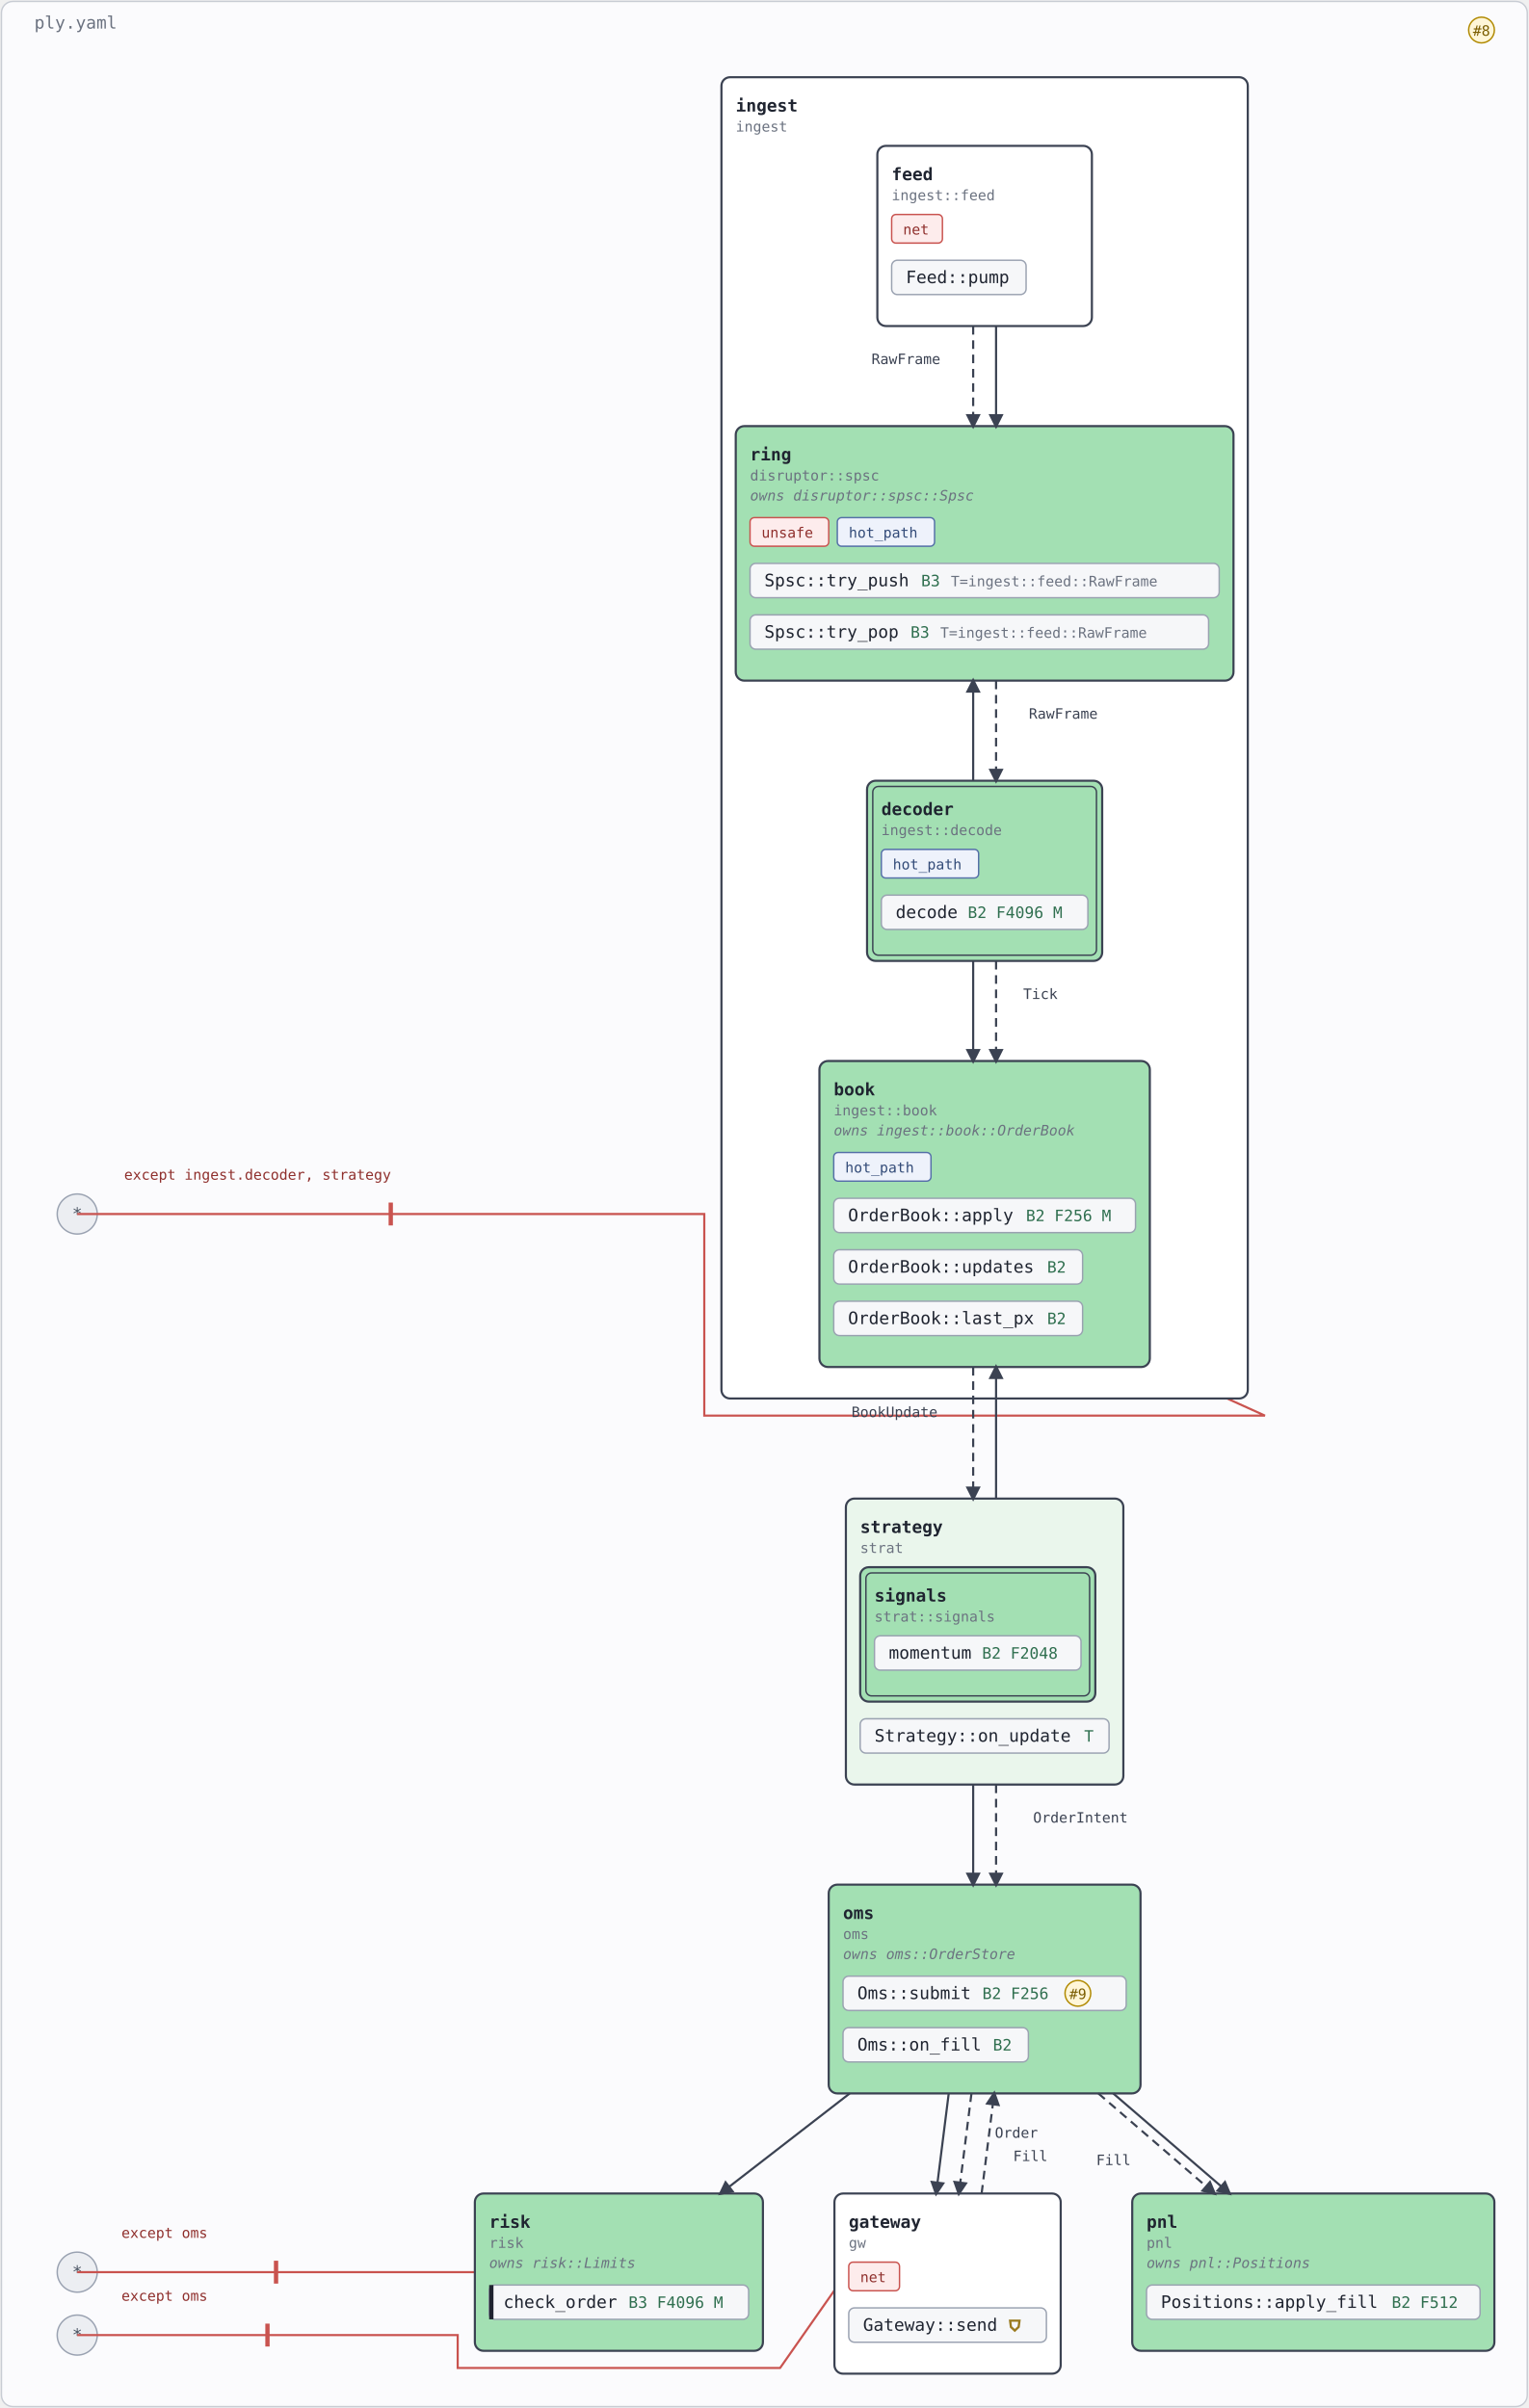
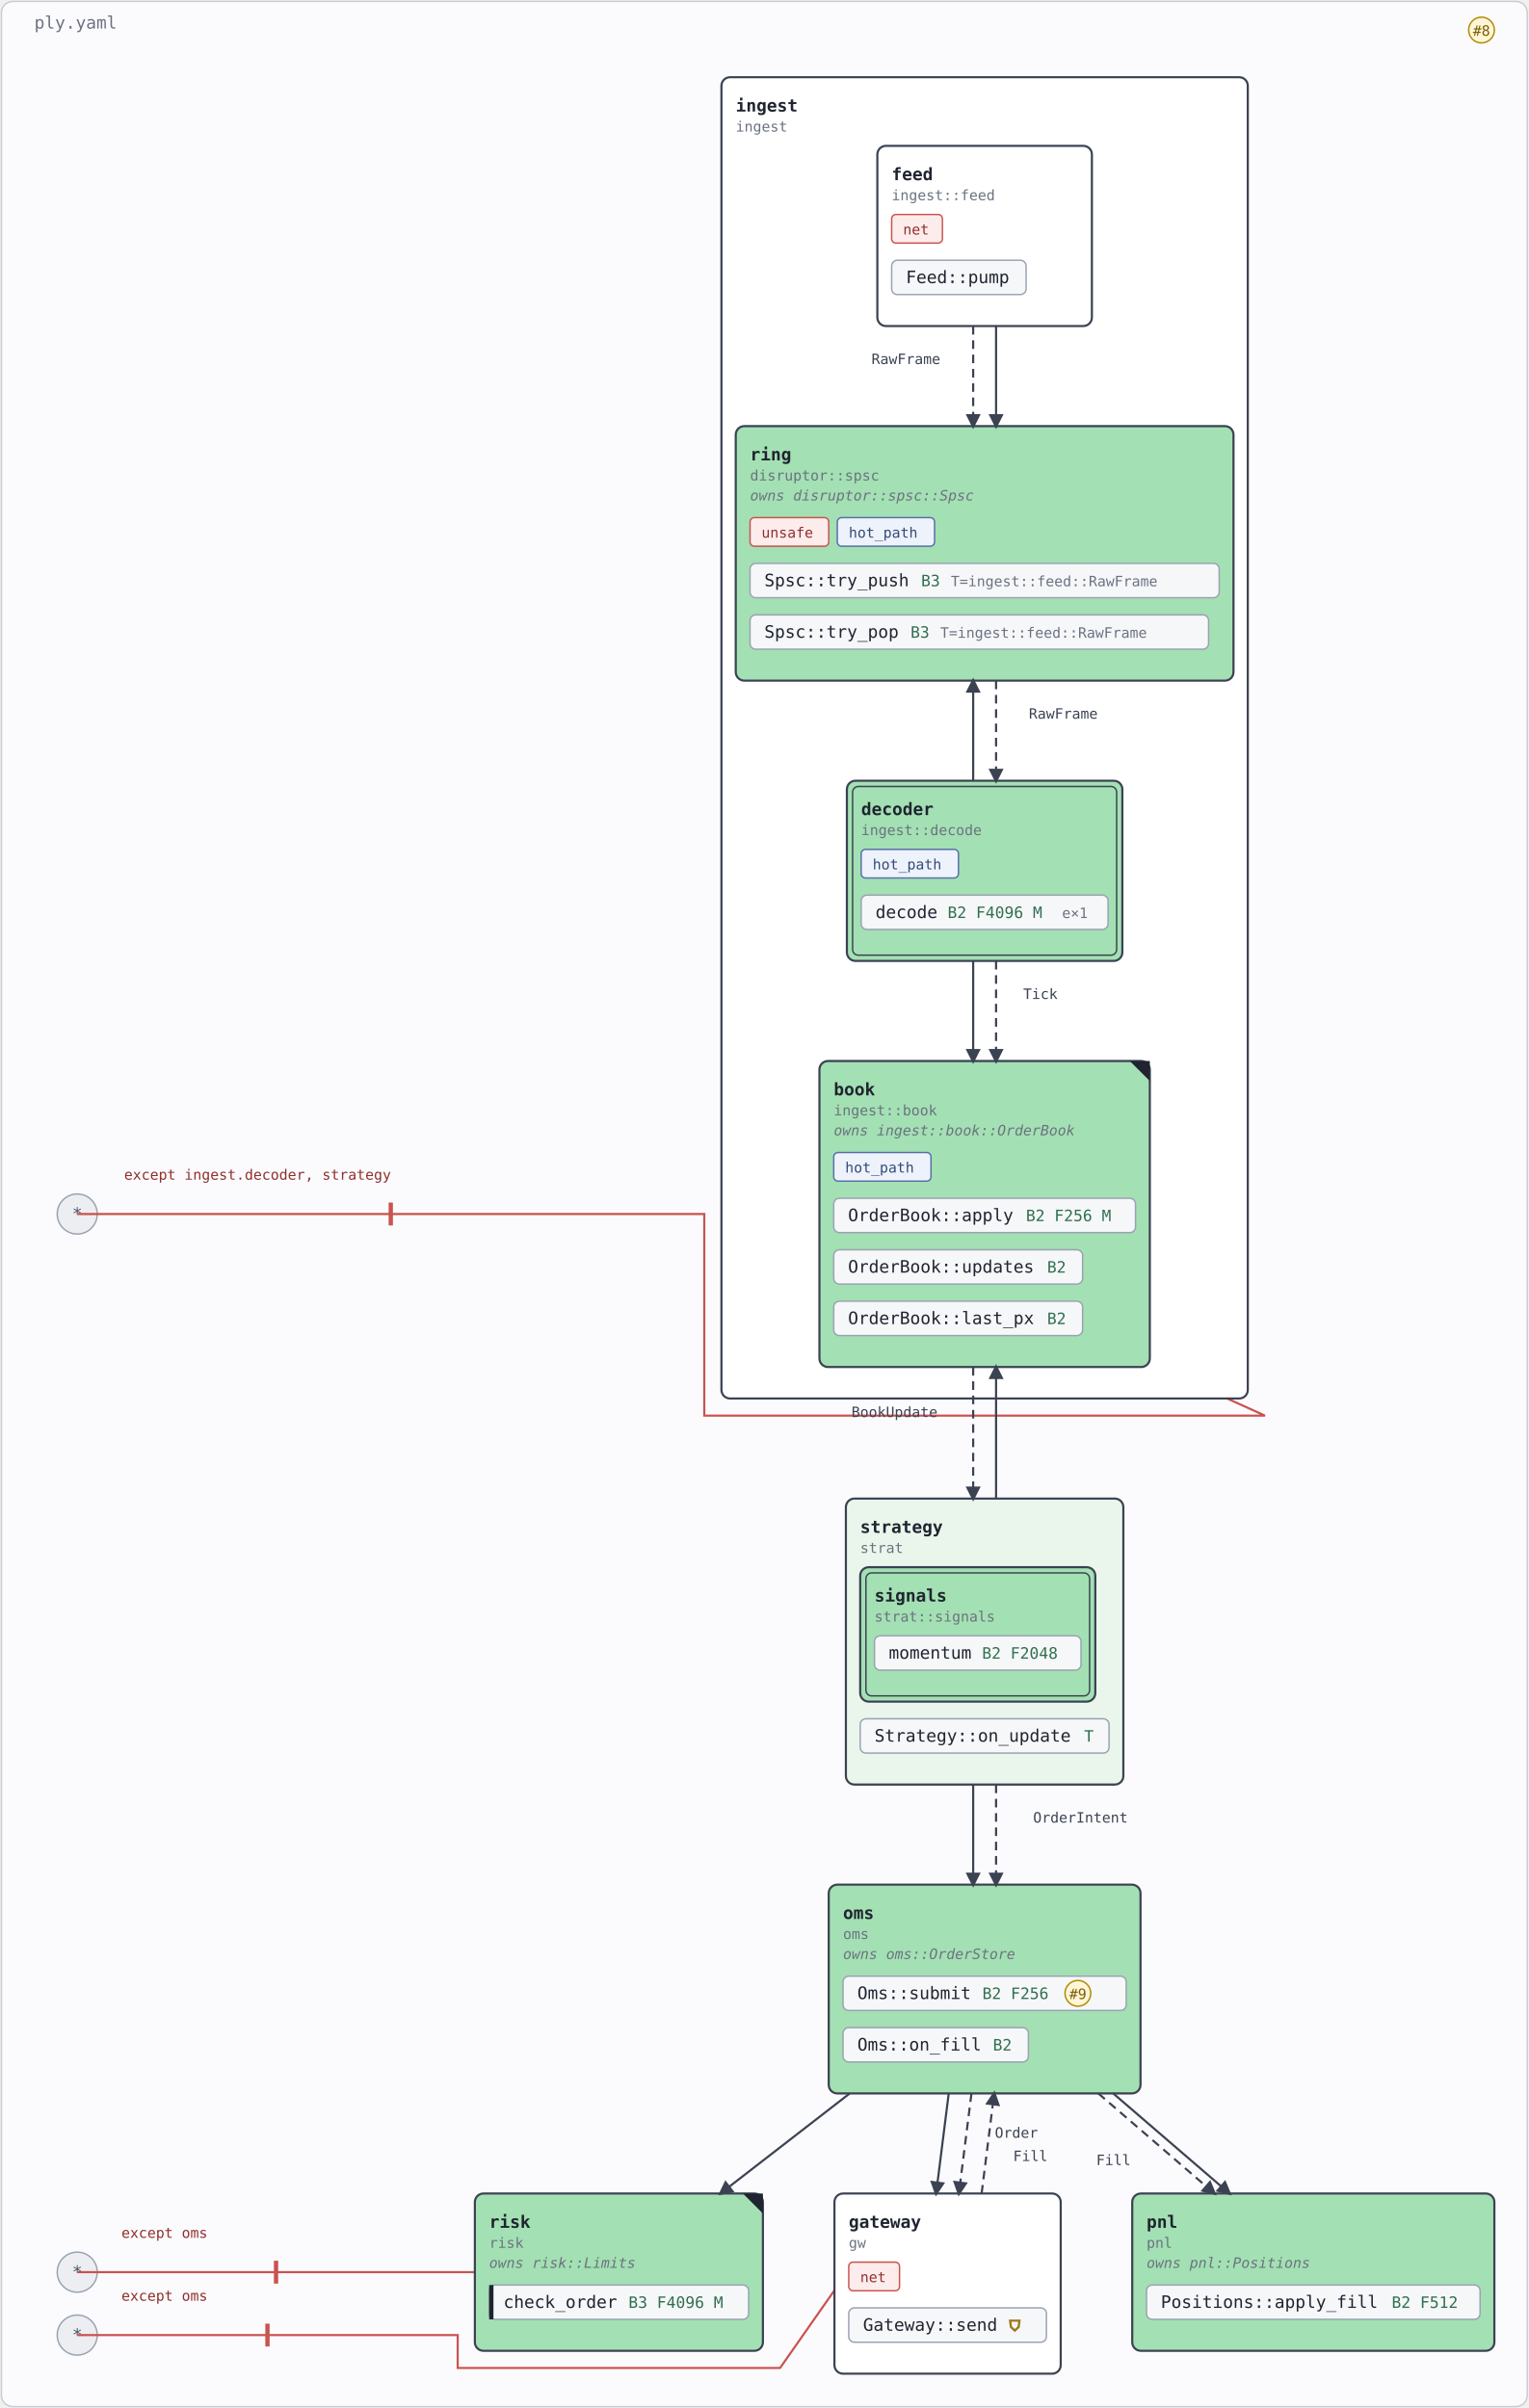
<svg xmlns="http://www.w3.org/2000/svg" width="1068.8" height="1684.0" viewBox="0 0 1068.8 1684.0" font-family="monospace" font-size="12">
-   <style>.workspace-frame{fill:#fbfbfd;stroke:#c8ccd4}.workspace-title{fill:#6b7280}.component-box{stroke:#3b4252;stroke-width:1.5}.hollow-box{stroke-dasharray:6 4}.collapsed-stack{stroke:#3b4252;stroke-width:1.5}.pure-seal{fill:none;stroke:#3b4252}.component-name{fill:#1f2430;font-weight:bold}.component-anchor{fill:#6b7280;font-size:10px}.component-owns{fill:#6b7280;font-size:10px;font-style:italic}.ceiling-unclaimed{fill:#fff}.ceiling-tested{fill:#eaf6ec}.ceiling-fuzzed{fill:#cdeed3}.ceiling-bounded{fill:#a3e0b3}.ceiling-proved{fill:#78d194}.contract-mark{fill:#1f2430}.cap-badge rect{fill:#fdecec;stroke:#c9534f}.cap-badge text{fill:#8f2f2c;font-size:10px}.profile-tag rect{fill:#eef2fb;stroke:#5570a8}.profile-tag text{fill:#334b78;font-size:10px}.fn-chip-box{fill:#f6f7f9;stroke:#9aa2b1}.fn-name{fill:#1f2430}.fn-checks{fill:#2f6f4f;font-size:11px}.fn-check-with{fill:#6b7280;font-size:10px}.fn-shield{fill:none;stroke:#9a7a1f;font-size:13px}.unresolved-pin circle,.registry-pin circle{fill:#fff6d8;stroke:#b08900}.pin-label{fill:#7a5c00;font-size:10px;text-anchor:middle}.edge-line{fill:none;stroke:#3b4252;stroke-width:1.5}.edge-label{fill:#3b4252;font-size:10px;text-anchor:middle}.deny-line{fill:none;stroke:#c9534f;stroke-width:1.5}.deny-bar{stroke:#c9534f;stroke-width:3}.deny-except{fill:#8f2f2c;font-size:10px;text-anchor:middle}.any-node circle{fill:#eceef2;stroke:#9aa2b1}.any-label{fill:#4b5563;text-anchor:middle}#arrow path{fill:#3b4252}</style>
+   <style>.workspace-frame{fill:#fbfbfd;stroke:#c8ccd4}.workspace-title{fill:#6b7280}.component-box{stroke:#3b4252;stroke-width:1.5}.hollow-box{stroke-dasharray:6 4}.collapsed-stack{stroke:#3b4252;stroke-width:1.5}.pure-seal{fill:none;stroke:#3b4252}.strict-notch{fill:#1f2430}.component-name{fill:#1f2430;font-weight:bold}.component-anchor{fill:#6b7280;font-size:10px}.component-owns{fill:#6b7280;font-size:10px;font-style:italic}.ceiling-unclaimed{fill:#fff}.ceiling-tested{fill:#eaf6ec}.ceiling-fuzzed{fill:#cdeed3}.ceiling-bounded{fill:#a3e0b3}.ceiling-proved{fill:#78d194}.contract-mark{fill:#1f2430}.cap-badge rect{fill:#fdecec;stroke:#c9534f}.cap-badge text{fill:#8f2f2c;font-size:10px}.profile-tag rect{fill:#eef2fb;stroke:#5570a8}.profile-tag text{fill:#334b78;font-size:10px}.fn-chip-box{fill:#f6f7f9;stroke:#9aa2b1}.fn-chip-box-synth{fill:#ecdff5;stroke:#9aa2b1}.fn-name{fill:#1f2430}.fn-checks{fill:#2f6f4f;font-size:11px}.fn-check-with{fill:#6b7280;font-size:10px}.fn-examples{fill:#6b7280;font-size:10px}.fn-shield{fill:none;stroke:#9a7a1f;font-size:13px}.unresolved-pin circle,.registry-pin circle{fill:#fff6d8;stroke:#b08900}.pin-label{fill:#7a5c00;font-size:10px;text-anchor:middle}.edge-line{fill:none;stroke:#3b4252;stroke-width:1.5}.edge-label{fill:#3b4252;font-size:10px;text-anchor:middle}.deny-line{fill:none;stroke:#c9534f;stroke-width:1.5}.deny-bar{stroke:#c9534f;stroke-width:3}.deny-except{fill:#8f2f2c;font-size:10px;text-anchor:middle}.any-node circle{fill:#eceef2;stroke:#9aa2b1}.any-label{fill:#4b5563;text-anchor:middle}#arrow path{fill:#3b4252}</style>
  <defs>
    <marker id="arrow" viewBox="0 0 10 10" refX="8" refY="5" markerWidth="7" markerHeight="7" orient="auto-start-reverse">
      <path d="M 0 0 L 10 5 L 0 10 z" />
    </marker>
  </defs>
  <rect class="workspace-frame" x="1" y="1" width="1066.8" height="1682.0" rx="8" />
  <text class="workspace-title" x="24.0" y="20">ply.yaml</text>
  <g class="any-node">
    <circle cx="54.0" cy="849.0" r="14.0" />
    <text class="any-label" x="54.0" y="853.0">*</text>
  </g>
  <g class="deny-rule">
    <path class="deny-line" d="M 54.0 849.0 L 492.4 849.0 L 492.4 990.0 L 884.4 990.0 L 572.9 849.0" />
    <line class="deny-bar" x1="273.2" y1="841.0" x2="273.2" y2="857.0" />
    <text class="deny-except" x="180.1" y="825.0">except ingest.decoder, strategy</text>
  </g>
  <g class="any-node">
    <circle cx="54.0" cy="1589.0" r="14.0" />
    <text class="any-label" x="54.0" y="1593.0">*</text>
  </g>
  <g class="deny-rule">
    <path class="deny-line" d="M 54.0 1589.0 L 332.0 1589.0" />
    <line class="deny-bar" x1="193.0" y1="1581.0" x2="193.0" y2="1597.0" />
    <text class="deny-except" x="115.0" y="1565.0">except oms</text>
  </g>
  <g class="any-node">
    <circle cx="54.0" cy="1633.0" r="14.0" />
    <text class="any-label" x="54.0" y="1637.0">*</text>
  </g>
  <g class="deny-rule">
    <path class="deny-line" d="M 54.0 1633.0 L 320.0 1633.0 L 320.0 1656.0 L 545.4 1656.0 L 583.4 1601.7" />
    <line class="deny-bar" x1="187.0" y1="1625.0" x2="187.0" y2="1641.0" />
    <text class="deny-except" x="115.0" y="1609.0">except oms</text>
  </g>
  <g class="registry-pin">
    <circle cx="1035.8" cy="21.0" r="9.0" />
    <text class="pin-label" x="1035.8" y="25.0">#8</text>
  </g>
  <g transform="translate(504.4,54.0)">
    <g class="component" data-name="ingest">
      <rect class="component-box ceiling-unclaimed" x="0" y="0" width="368.0" height="924.0" rx="6" />
      <text class="component-name" x="10.0" y="24.0">ingest</text>
      <text class="component-anchor" x="10.0" y="38.0">ingest</text>
      <g transform="translate(109.0,48.0)">
        <g class="component" data-name="feed">
          <rect class="component-box ceiling-unclaimed" x="0" y="0" width="150.0" height="126.0" rx="6" />
          <text class="component-name" x="10.0" y="24.0">feed</text>
          <text class="component-anchor" x="10.0" y="38.0">ingest::feed</text>
          <g class="cap-badge">
            <rect x="10.0" y="48.0" width="35.5" height="20.0" rx="3" />
            <text x="18.0" y="62.0">net</text>
          </g>
          <g transform="translate(10.0,80.0)">
            <g class="fn-chip" data-fn="Feed::pump">
              <rect class="fn-chip-box" x="0" y="0" width="94.0" height="24.0" rx="4" />
              <text class="fn-name" x="10.0" y="16.0">Feed::pump</text>
            </g>
          </g>
        </g>
      </g>
      <g transform="translate(10.0,244.0)">
        <g class="component" data-name="ring">
          <rect class="component-box ceiling-bounded" x="0" y="0" width="348.0" height="178.0" rx="6" />
          <text class="component-name" x="10.0" y="24.0">ring</text>
          <text class="component-anchor" x="10.0" y="38.0">disruptor::spsc</text>
          <text class="component-owns" x="10.0" y="52.0">owns disruptor::spsc::Spsc</text>
          <g class="cap-badge">
            <rect x="10.0" y="64.0" width="55.0" height="20.0" rx="3" />
            <text x="18.0" y="78.0">unsafe</text>
          </g>
          <g class="profile-tag">
            <rect x="71.0" y="64.0" width="68.0" height="20.0" rx="3" />
            <text x="79.0" y="78.0">hot_path</text>
          </g>
          <g transform="translate(10.0,96.0)">
            <g class="fn-chip" data-fn="Spsc::try_push">
              <rect class="fn-chip-box" x="0" y="0" width="328.0" height="24.0" rx="4" />
              <text class="fn-name" x="10.0" y="16.0">Spsc::try_push</text>
              <text class="fn-checks" x="119.6" y="16.0">B3</text>
              <text class="fn-check-with" x="140.4" y="16.0">T=ingest::feed::RawFrame</text>
            </g>
          </g>
          <g transform="translate(10.0,132.0)">
            <g class="fn-chip" data-fn="Spsc::try_pop">
              <rect class="fn-chip-box" x="0" y="0" width="320.6" height="24.0" rx="4" />
              <text class="fn-name" x="10.0" y="16.0">Spsc::try_pop</text>
              <text class="fn-checks" x="112.2" y="16.0">B3</text>
              <text class="fn-check-with" x="133.0" y="16.0">T=ingest::feed::RawFrame</text>
            </g>
          </g>
        </g>
      </g>
-       <g transform="translate(101.8,492.0)">
+       <g transform="translate(87.7,492.0)">
        <g class="component" data-name="decoder">
-           <rect class="component-box ceiling-bounded" x="0" y="0" width="164.4" height="126.0" rx="6" />
-           <rect class="pure-seal" x="4" y="4" width="156.4" height="118.0" rx="4" />
+           <rect class="component-box ceiling-bounded" x="0" y="0" width="192.6" height="126.0" rx="6" />
+           <rect class="pure-seal" x="4" y="4" width="184.6" height="118.0" rx="4" />
          <text class="component-name" x="10.0" y="24.0">decoder</text>
          <text class="component-anchor" x="10.0" y="38.0">ingest::decode</text>
          <g class="profile-tag">
            <rect x="10.0" y="48.0" width="68.0" height="20.0" rx="3" />
            <text x="18.0" y="62.0">hot_path</text>
          </g>
          <g transform="translate(10.0,80.0)">
            <g class="fn-chip" data-fn="decode">
-               <rect class="fn-chip-box" x="0" y="0" width="144.4" height="24.0" rx="4" />
+               <rect class="fn-chip-box" x="0" y="0" width="172.6" height="24.0" rx="4" />
              <text class="fn-name" x="10.0" y="16.0">decode</text>
              <text class="fn-checks" x="60.4" y="16.0">B2 F4096 M</text>
+               <text class="fn-examples" x="140.4" y="16.0">e×1</text>
            </g>
          </g>
        </g>
      </g>
      <g transform="translate(68.5,688.0)">
        <g class="component" data-name="book">
          <rect class="component-box ceiling-bounded" x="0" y="0" width="231.0" height="214.0" rx="6" />
+           <path class="strict-notch" d="M 217.0 0 L 231.0 0 L 231.0 14.0 Z" />
          <text class="component-name" x="10.0" y="24.0">book</text>
          <text class="component-anchor" x="10.0" y="38.0">ingest::book</text>
          <text class="component-owns" x="10.0" y="52.0">owns ingest::book::OrderBook</text>
          <g class="profile-tag">
            <rect x="10.0" y="64.0" width="68.0" height="20.0" rx="3" />
            <text x="18.0" y="78.0">hot_path</text>
          </g>
          <g transform="translate(10.0,96.0)">
            <g class="fn-chip" data-fn="OrderBook::apply">
              <rect class="fn-chip-box" x="0" y="0" width="211.0" height="24.0" rx="4" />
              <text class="fn-name" x="10.0" y="16.0">OrderBook::apply</text>
              <text class="fn-checks" x="134.4" y="16.0">B2 F256 M</text>
            </g>
          </g>
          <g transform="translate(10.0,132.0)">
            <g class="fn-chip" data-fn="OrderBook::updates">
              <rect class="fn-chip-box" x="0" y="0" width="174.0" height="24.0" rx="4" />
              <text class="fn-name" x="10.0" y="16.0">OrderBook::updates</text>
              <text class="fn-checks" x="149.2" y="16.0">B2</text>
            </g>
          </g>
          <g transform="translate(10.0,168.0)">
            <g class="fn-chip" data-fn="OrderBook::last_px">
              <rect class="fn-chip-box" x="0" y="0" width="174.0" height="24.0" rx="4" />
              <text class="fn-name" x="10.0" y="16.0">OrderBook::last_px</text>
              <text class="fn-checks" x="149.2" y="16.0">B2</text>
            </g>
          </g>
        </g>
      </g>
    </g>
  </g>
  <g transform="translate(591.4,1048.0)">
    <g class="component" data-name="strategy">
      <rect class="component-box ceiling-tested" x="0" y="0" width="194.0" height="200.0" rx="6" />
      <text class="component-name" x="10.0" y="24.0">strategy</text>
      <text class="component-anchor" x="10.0" y="38.0">strat</text>
      <g transform="translate(10.0,48.0)">
        <g class="component" data-name="signals">
          <rect class="component-box ceiling-bounded" x="0" y="0" width="164.4" height="94.0" rx="6" />
          <rect class="pure-seal" x="4" y="4" width="156.4" height="86.0" rx="4" />
          <text class="component-name" x="10.0" y="24.0">signals</text>
          <text class="component-anchor" x="10.0" y="38.0">strat::signals</text>
          <g transform="translate(10.0,48.0)">
            <g class="fn-chip" data-fn="momentum">
              <rect class="fn-chip-box" x="0" y="0" width="144.4" height="24.0" rx="4" />
              <text class="fn-name" x="10.0" y="16.0">momentum</text>
              <text class="fn-checks" x="75.2" y="16.0">B2 F2048</text>
            </g>
          </g>
        </g>
      </g>
      <g transform="translate(10.0,154.0)">
        <g class="fn-chip" data-fn="Strategy::on_update">
          <rect class="fn-chip-box" x="0" y="0" width="174.0" height="24.0" rx="4" />
          <text class="fn-name" x="10.0" y="16.0">Strategy::on_update</text>
          <text class="fn-checks" x="156.6" y="16.0">T</text>
        </g>
      </g>
    </g>
  </g>
  <g transform="translate(332.0,1534.0)">
    <g class="component" data-name="risk">
      <rect class="component-box ceiling-bounded" x="0" y="0" width="201.4" height="110.0" rx="6" />
+       <path class="strict-notch" d="M 187.4 0 L 201.4 0 L 201.4 14.0 Z" />
      <text class="component-name" x="10.0" y="24.0">risk</text>
      <text class="component-anchor" x="10.0" y="38.0">risk</text>
      <text class="component-owns" x="10.0" y="52.0">owns risk::Limits</text>
      <g transform="translate(10.0,64.0)">
        <g class="fn-chip" data-fn="check_order">
          <rect class="fn-chip-box" x="0" y="0" width="181.4" height="24.0" rx="4" />
          <rect class="contract-mark" x="0" y="0" width="3.0" height="24.0" />
          <text class="fn-name" x="10.0" y="16.0">check_order</text>
          <text class="fn-checks" x="97.4" y="16.0">B3 F4096 M</text>
        </g>
      </g>
    </g>
  </g>
  <g transform="translate(579.4,1318.0)">
    <g class="component" data-name="oms">
      <rect class="component-box ceiling-bounded" x="0" y="0" width="218.0" height="146.0" rx="6" />
      <text class="component-name" x="10.0" y="24.0">oms</text>
      <text class="component-anchor" x="10.0" y="38.0">oms</text>
      <text class="component-owns" x="10.0" y="52.0">owns oms::OrderStore</text>
      <g transform="translate(10.0,64.0)">
        <g class="fn-chip" data-fn="Oms::submit">
          <rect class="fn-chip-box" x="0" y="0" width="198.0" height="24.0" rx="4" />
          <text class="fn-name" x="10.0" y="16.0">Oms::submit</text>
          <text class="fn-checks" x="97.4" y="16.0">B2 F256</text>
          <g class="unresolved-pin">
            <circle cx="164.2" cy="12.0" r="9.0" />
            <text class="pin-label" x="164.2" y="16.0">#9</text>
          </g>
        </g>
      </g>
      <g transform="translate(10.0,100.0)">
        <g class="fn-chip" data-fn="Oms::on_fill">
          <rect class="fn-chip-box" x="0" y="0" width="129.6" height="24.0" rx="4" />
          <text class="fn-name" x="10.0" y="16.0">Oms::on_fill</text>
          <text class="fn-checks" x="104.8" y="16.0">B2</text>
        </g>
      </g>
    </g>
  </g>
  <g transform="translate(583.4,1534.0)">
    <g class="component" data-name="gateway">
      <rect class="component-box ceiling-unclaimed" x="0" y="0" width="158.2" height="126.0" rx="6" />
      <text class="component-name" x="10.0" y="24.0">gateway</text>
      <text class="component-anchor" x="10.0" y="38.0">gw</text>
      <g class="cap-badge">
        <rect x="10.0" y="48.0" width="35.5" height="20.0" rx="3" />
        <text x="18.0" y="62.0">net</text>
      </g>
      <g transform="translate(10.0,80.0)">
        <g class="fn-chip" data-fn="Gateway::send">
          <rect class="fn-chip-box" x="0" y="0" width="138.2" height="24.0" rx="4" />
          <text class="fn-name" x="10.0" y="16.0">Gateway::send</text>
          <g class="fn-shield">
            <text x="112.2" y="16.0">⛉</text>
          </g>
        </g>
      </g>
    </g>
  </g>
  <g transform="translate(791.6,1534.0)">
    <g class="component" data-name="pnl">
      <rect class="component-box ceiling-bounded" x="0" y="0" width="253.2" height="110.0" rx="6" />
      <text class="component-name" x="10.0" y="24.0">pnl</text>
      <text class="component-anchor" x="10.0" y="38.0">pnl</text>
      <text class="component-owns" x="10.0" y="52.0">owns pnl::Positions</text>
      <g transform="translate(10.0,64.0)">
        <g class="fn-chip" data-fn="Positions::apply_fill">
          <rect class="fn-chip-box" x="0" y="0" width="233.2" height="24.0" rx="4" />
          <text class="fn-name" x="10.0" y="16.0">Positions::apply_fill</text>
          <text class="fn-checks" x="171.4" y="16.0">B2 F512</text>
        </g>
      </g>
    </g>
  </g>
  <g class="edge-call">
    <path class="edge-line" d="M 696.4 228.0 L 696.4 298.0" marker-end="url(#arrow)" />
  </g>
  <g class="edge-call">
    <path class="edge-line" d="M 680.4 546.0 L 680.4 476.0" marker-end="url(#arrow)" />
  </g>
  <g class="edge-call">
    <path class="edge-line" d="M 680.4 672.0 L 680.4 742.0" marker-end="url(#arrow)" />
  </g>
  <g class="edge-flow">
    <path class="edge-line" stroke-dasharray="6 4" d="M 680.4 228.0 L 680.4 298.0" marker-end="url(#arrow)" />
    <text class="edge-label" x="633.4" y="254.6">RawFrame</text>
  </g>
  <g class="edge-flow">
    <path class="edge-line" stroke-dasharray="6 4" d="M 696.4 476.0 L 696.4 546.0" marker-end="url(#arrow)" />
    <text class="edge-label" x="743.4" y="502.6">RawFrame</text>
  </g>
  <g class="edge-flow">
    <path class="edge-line" stroke-dasharray="6 4" d="M 696.4 672.0 L 696.4 742.0" marker-end="url(#arrow)" />
    <text class="edge-label" x="727.4" y="698.6">Tick</text>
  </g>
  <g class="edge-call">
    <path class="edge-line" d="M 696.4 1048.0 L 696.4 956.0" marker-end="url(#arrow)" />
  </g>
  <g class="edge-call">
    <path class="edge-line" d="M 680.4 1248.0 L 680.4 1318.0" marker-end="url(#arrow)" />
  </g>
  <g class="edge-call">
    <path class="edge-line" d="M 594.1 1464.0 L 503.7 1534.0" marker-end="url(#arrow)" />
  </g>
  <g class="edge-call">
    <path class="edge-line" d="M 663.3 1464.0 L 654.5 1534.0" marker-end="url(#arrow)" />
  </g>
  <g class="edge-call">
    <path class="edge-line" d="M 778.3 1464.0 L 859.6 1534.0" marker-end="url(#arrow)" />
  </g>
  <g class="edge-flow">
    <path class="edge-line" stroke-dasharray="6 4" d="M 680.4 956.0 L 680.4 1048.0" marker-end="url(#arrow)" />
    <text class="edge-label" x="625.4" y="991.0">BookUpdate</text>
  </g>
  <g class="edge-flow">
    <path class="edge-line" stroke-dasharray="6 4" d="M 696.4 1248.0 L 696.4 1318.0" marker-end="url(#arrow)" />
    <text class="edge-label" x="755.4" y="1274.6">OrderIntent</text>
  </g>
  <g class="edge-flow">
    <path class="edge-line" stroke-dasharray="6 4" d="M 679.2 1464.0 L 670.4 1534.0" marker-end="url(#arrow)" />
    <text class="edge-label" x="710.6" y="1495.0">Order</text>
  </g>
  <g class="edge-flow">
    <path class="edge-line" stroke-dasharray="6 4" d="M 686.3 1534.0 L 695.1 1464.0" marker-end="url(#arrow)" />
    <text class="edge-label" x="720.4" y="1511.3">Fill</text>
  </g>
  <g class="edge-flow">
    <path class="edge-line" stroke-dasharray="6 4" d="M 767.9 1464.0 L 849.1 1534.0" marker-end="url(#arrow)" />
    <text class="edge-label" x="778.5" y="1514.1">Fill</text>
  </g>
</svg>
